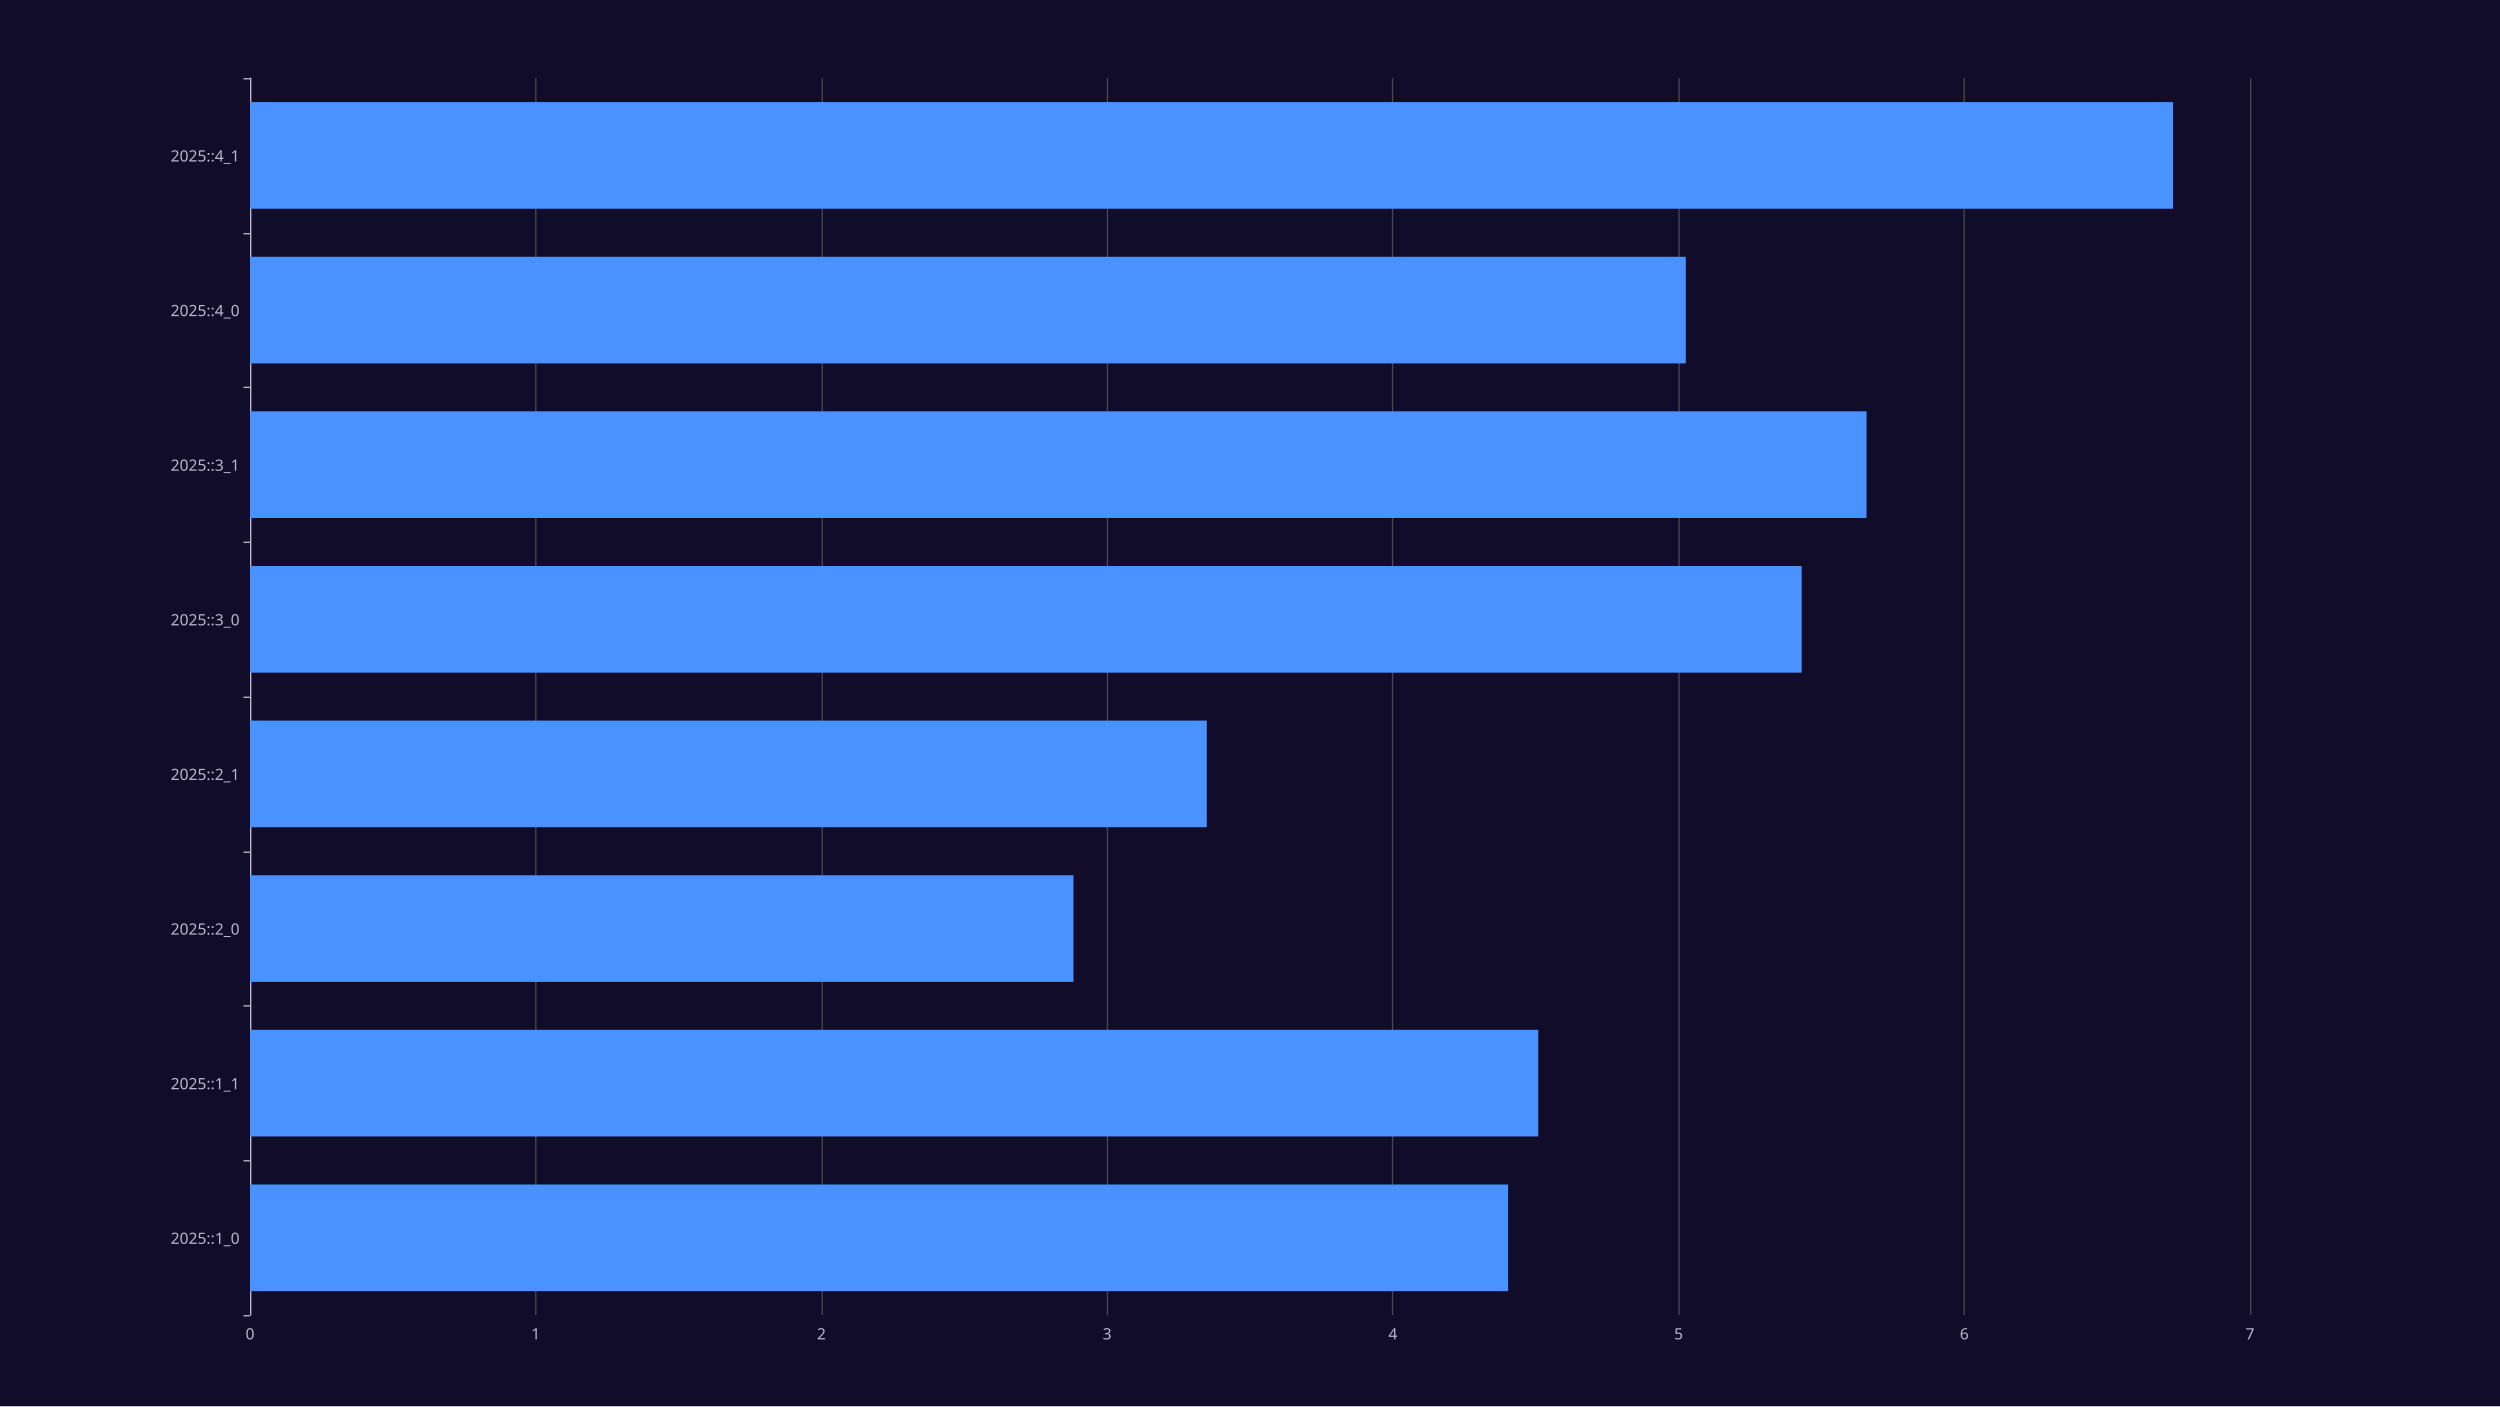
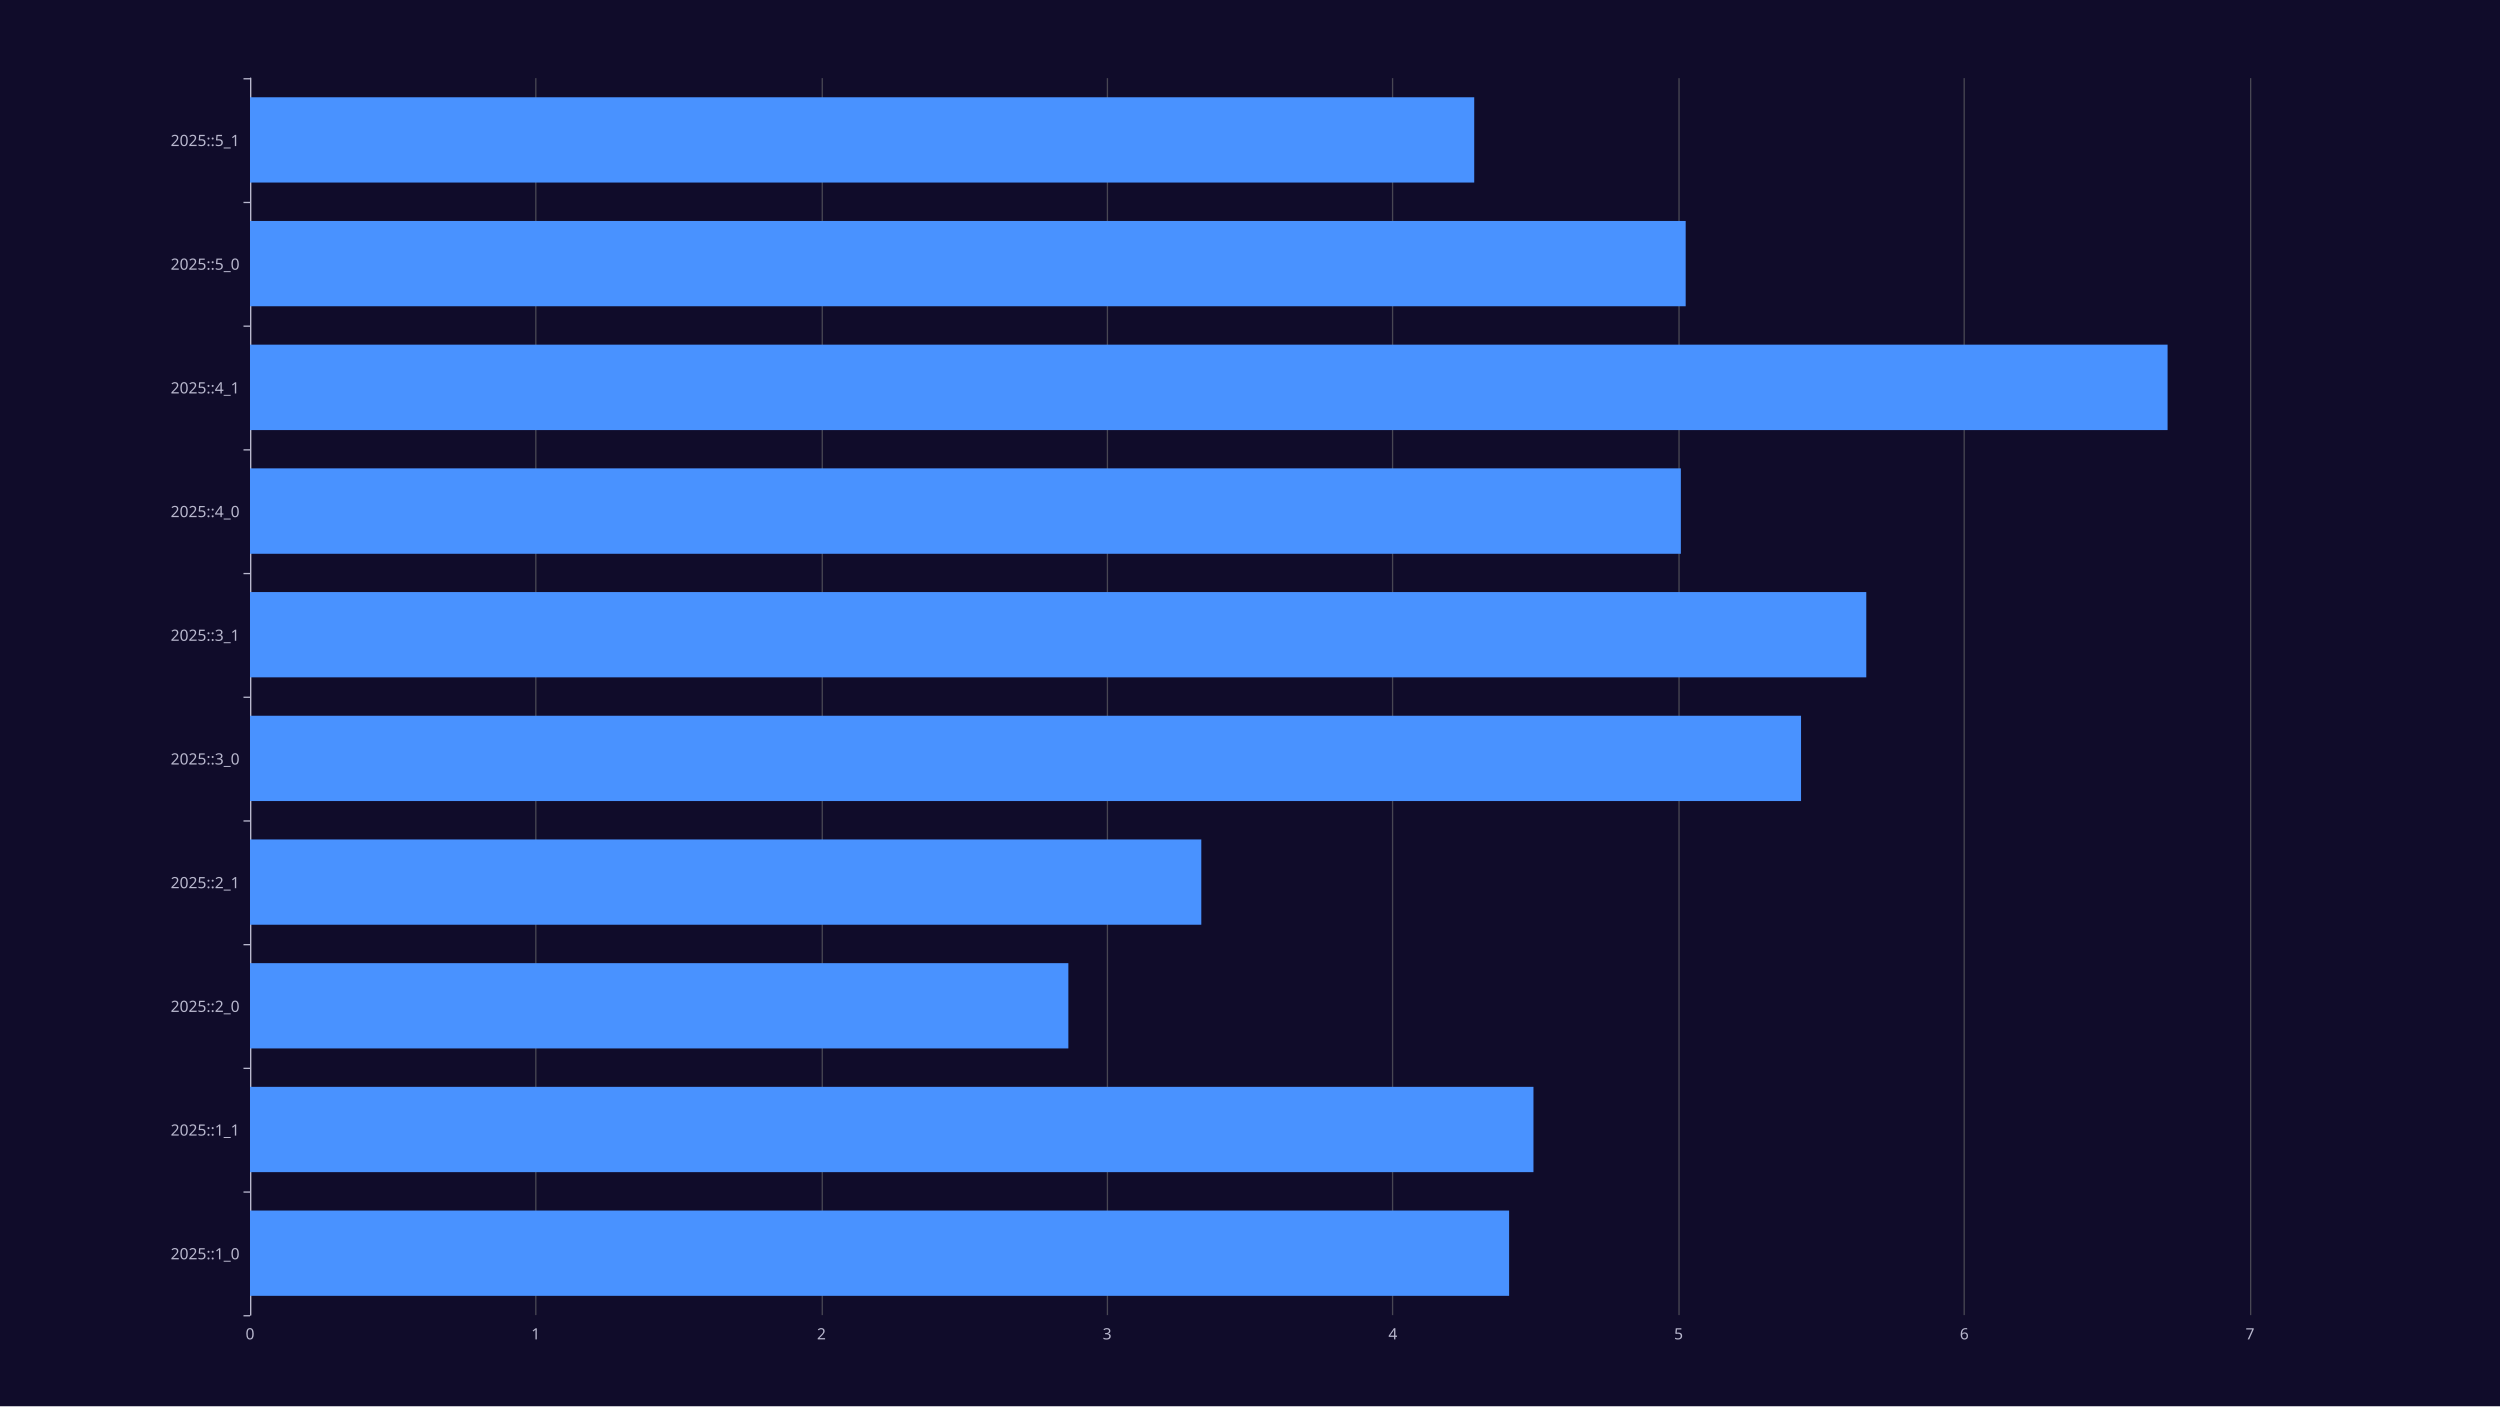
<svg xmlns="http://www.w3.org/2000/svg" width="1920" height="1080" version="1.1" baseProfile="full" viewBox="0 0 1920 1080">
  <rect width="1920" height="1080" x="0" y="0" fill="#100C2A" />
  <path d="M192.5 60L192.5 1010" fill="transparent" stroke="#484753" class="zr0-cls-0" />
  <path d="M411.5 60L411.5 1010" fill="transparent" stroke="#484753" class="zr0-cls-0" />
  <path d="M631.5 60L631.5 1010" fill="transparent" stroke="#484753" class="zr0-cls-0" />
  <path d="M850.5 60L850.5 1010" fill="transparent" stroke="#484753" class="zr0-cls-0" />
  <path d="M1069.5 60L1069.5 1010" fill="transparent" stroke="#484753" class="zr0-cls-0" />
  <path d="M1289.5 60L1289.5 1010" fill="transparent" stroke="#484753" class="zr0-cls-0" />
  <path d="M1508.5 60L1508.5 1010" fill="transparent" stroke="#484753" class="zr0-cls-0" />
  <path d="M1728.5 60L1728.5 1010" fill="transparent" stroke="#484753" class="zr0-cls-0" />
  <path d="M192.5 1010L192.5 60" fill="transparent" stroke="#B9B8CE" stroke-linecap="round" class="zr0-cls-0" />
  <path d="M192 1010.5L187 1010.5" fill="transparent" stroke="#B9B8CE" class="zr0-cls-0" />
-   <path d="M192 891.5L187 891.5" fill="transparent" stroke="#B9B8CE" class="zr0-cls-0" />
-   <path d="M192 772.5L187 772.5" fill="transparent" stroke="#B9B8CE" class="zr0-cls-0" />
-   <path d="M192 654.5L187 654.5" fill="transparent" stroke="#B9B8CE" class="zr0-cls-0" />
+   <path d="M192 915.5L187 915.5" fill="transparent" stroke="#B9B8CE" class="zr0-cls-0" />
+   <path d="M192 820.5L187 820.5" fill="transparent" stroke="#B9B8CE" class="zr0-cls-0" />
+   <path d="M192 725.5L187 725.5" fill="transparent" stroke="#B9B8CE" class="zr0-cls-0" />
+   <path d="M192 630.5L187 630.5" fill="transparent" stroke="#B9B8CE" class="zr0-cls-0" />
  <path d="M192 535.5L187 535.5" fill="transparent" stroke="#B9B8CE" class="zr0-cls-0" />
-   <path d="M192 416.5L187 416.5" fill="transparent" stroke="#B9B8CE" class="zr0-cls-0" />
-   <path d="M192 297.5L187 297.5" fill="transparent" stroke="#B9B8CE" class="zr0-cls-0" />
-   <path d="M192 179.5L187 179.5" fill="transparent" stroke="#B9B8CE" class="zr0-cls-0" />
+   <path d="M192 440.5L187 440.5" fill="transparent" stroke="#B9B8CE" class="zr0-cls-0" />
+   <path d="M192 345.5L187 345.5" fill="transparent" stroke="#B9B8CE" class="zr0-cls-0" />
+   <path d="M192 250.5L187 250.5" fill="transparent" stroke="#B9B8CE" class="zr0-cls-0" />
+   <path d="M192 155.5L187 155.5" fill="transparent" stroke="#B9B8CE" class="zr0-cls-0" />
  <path d="M192 60.5L187 60.5" fill="transparent" stroke="#B9B8CE" class="zr0-cls-0" />
-   <text dominant-baseline="central" text-anchor="end" style="font-size:12px;font-family:sans-serif;" transform="translate(184 950.625)" fill="#B9B8CE">2025::1_0</text>
-   <text dominant-baseline="central" text-anchor="end" style="font-size:12px;font-family:sans-serif;" transform="translate(184 831.875)" fill="#B9B8CE">2025::1_1</text>
-   <text dominant-baseline="central" text-anchor="end" style="font-size:12px;font-family:sans-serif;" transform="translate(184 713.125)" fill="#B9B8CE">2025::2_0</text>
-   <text dominant-baseline="central" text-anchor="end" style="font-size:12px;font-family:sans-serif;" transform="translate(184 594.375)" fill="#B9B8CE">2025::2_1</text>
-   <text dominant-baseline="central" text-anchor="end" style="font-size:12px;font-family:sans-serif;" transform="translate(184 475.625)" fill="#B9B8CE">2025::3_0</text>
-   <text dominant-baseline="central" text-anchor="end" style="font-size:12px;font-family:sans-serif;" transform="translate(184 356.875)" fill="#B9B8CE">2025::3_1</text>
-   <text dominant-baseline="central" text-anchor="end" style="font-size:12px;font-family:sans-serif;" transform="translate(184 238.125)" fill="#B9B8CE">2025::4_0</text>
-   <text dominant-baseline="central" text-anchor="end" style="font-size:12px;font-family:sans-serif;" transform="translate(184 119.375)" fill="#B9B8CE">2025::4_1</text>
+   <text dominant-baseline="central" text-anchor="end" style="font-size:12px;font-family:sans-serif;" transform="translate(184 962.5)" fill="#B9B8CE">2025::1_0</text>
+   <text dominant-baseline="central" text-anchor="end" style="font-size:12px;font-family:sans-serif;" transform="translate(184 867.5)" fill="#B9B8CE">2025::1_1</text>
+   <text dominant-baseline="central" text-anchor="end" style="font-size:12px;font-family:sans-serif;" transform="translate(184 772.5)" fill="#B9B8CE">2025::2_0</text>
+   <text dominant-baseline="central" text-anchor="end" style="font-size:12px;font-family:sans-serif;" transform="translate(184 677.5)" fill="#B9B8CE">2025::2_1</text>
+   <text dominant-baseline="central" text-anchor="end" style="font-size:12px;font-family:sans-serif;" transform="translate(184 582.5)" fill="#B9B8CE">2025::3_0</text>
+   <text dominant-baseline="central" text-anchor="end" style="font-size:12px;font-family:sans-serif;" transform="translate(184 487.5)" fill="#B9B8CE">2025::3_1</text>
+   <text dominant-baseline="central" text-anchor="end" style="font-size:12px;font-family:sans-serif;" transform="translate(184 392.5)" fill="#B9B8CE">2025::4_0</text>
+   <text dominant-baseline="central" text-anchor="end" style="font-size:12px;font-family:sans-serif;" transform="translate(184 297.5)" fill="#B9B8CE">2025::4_1</text>
+   <text dominant-baseline="central" text-anchor="end" style="font-size:12px;font-family:sans-serif;" transform="translate(184 202.5)" fill="#B9B8CE">2025::5_0</text>
+   <text dominant-baseline="central" text-anchor="end" style="font-size:12px;font-family:sans-serif;" transform="translate(184 107.5)" fill="#B9B8CE">2025::5_1</text>
  <text dominant-baseline="central" text-anchor="middle" style="font-size:12px;font-family:sans-serif;" y="6" transform="translate(192 1018)" fill="#B9B8CE">0</text>
  <text dominant-baseline="central" text-anchor="middle" style="font-size:12px;font-family:sans-serif;" y="6" transform="translate(411.4286 1018)" fill="#B9B8CE">1</text>
  <text dominant-baseline="central" text-anchor="middle" style="font-size:12px;font-family:sans-serif;" y="6" transform="translate(630.8571 1018)" fill="#B9B8CE">2</text>
  <text dominant-baseline="central" text-anchor="middle" style="font-size:12px;font-family:sans-serif;" y="6" transform="translate(850.2857 1018)" fill="#B9B8CE">3</text>
  <text dominant-baseline="central" text-anchor="middle" style="font-size:12px;font-family:sans-serif;" y="6" transform="translate(1069.714 1018)" fill="#B9B8CE">4</text>
  <text dominant-baseline="central" text-anchor="middle" style="font-size:12px;font-family:sans-serif;" y="6" transform="translate(1289.143 1018)" fill="#B9B8CE">5</text>
  <text dominant-baseline="central" text-anchor="middle" style="font-size:12px;font-family:sans-serif;" y="6" transform="translate(1508.571 1018)" fill="#B9B8CE">6</text>
  <text dominant-baseline="central" text-anchor="middle" style="font-size:12px;font-family:sans-serif;" y="6" transform="translate(1728 1018)" fill="#B9B8CE">7</text>
-   <path d="M192 909.7l966.2 0l0 81.9l-966.2 0Z" fill="#4992ff" ecmeta_series_index="0" ecmeta_data_index="0" ecmeta_ssr_type="chart" class="zr0-cls-1" />
-   <path d="M192 790.9l989.4 0l0 81.9l-989.4 0Z" fill="#4992ff" ecmeta_series_index="0" ecmeta_data_index="1" ecmeta_ssr_type="chart" class="zr0-cls-1" />
-   <path d="M192 672.2l632.4 0l0 81.9l-632.4 0Z" fill="#4992ff" ecmeta_series_index="0" ecmeta_data_index="2" ecmeta_ssr_type="chart" class="zr0-cls-1" />
-   <path d="M192 553.4l734.8 0l0 81.9l-734.8 0Z" fill="#4992ff" ecmeta_series_index="0" ecmeta_data_index="3" ecmeta_ssr_type="chart" class="zr0-cls-1" />
-   <path d="M192 434.7l1191.7 0l0 81.9l-1191.7 0Z" fill="#4992ff" ecmeta_series_index="0" ecmeta_data_index="4" ecmeta_ssr_type="chart" class="zr0-cls-1" />
-   <path d="M192 315.9l1241.5 0l0 81.9l-1241.5 0Z" fill="#4992ff" ecmeta_series_index="0" ecmeta_data_index="5" ecmeta_ssr_type="chart" class="zr0-cls-1" />
-   <path d="M192 197.2l1102.7 0l0 81.9l-1102.7 0Z" fill="#4992ff" ecmeta_series_index="0" ecmeta_data_index="6" ecmeta_ssr_type="chart" class="zr0-cls-1" />
-   <path d="M192 78.4l1476.9 0l0 81.9l-1476.9 0Z" fill="#4992ff" ecmeta_series_index="0" ecmeta_data_index="7" ecmeta_ssr_type="chart" class="zr0-cls-1" />
+   <path d="M192 929.7l967 0l0 65.5l-967 0Z" fill="#4992ff" ecmeta_series_index="0" ecmeta_data_index="0" ecmeta_ssr_type="chart" class="zr0-cls-1" />
+   <path d="M192 834.7l985.7 0l0 65.5l-985.7 0Z" fill="#4992ff" ecmeta_series_index="0" ecmeta_data_index="1" ecmeta_ssr_type="chart" class="zr0-cls-1" />
+   <path d="M192 739.7l628.5 0l0 65.5l-628.5 0Z" fill="#4992ff" ecmeta_series_index="0" ecmeta_data_index="2" ecmeta_ssr_type="chart" class="zr0-cls-1" />
+   <path d="M192 644.7l730.6 0l0 65.5l-730.6 0Z" fill="#4992ff" ecmeta_series_index="0" ecmeta_data_index="3" ecmeta_ssr_type="chart" class="zr0-cls-1" />
+   <path d="M192 549.7l1191.2 0l0 65.5l-1191.2 0Z" fill="#4992ff" ecmeta_series_index="0" ecmeta_data_index="4" ecmeta_ssr_type="chart" class="zr0-cls-1" />
+   <path d="M192 454.7l1241.3 0l0 65.5l-1241.3 0Z" fill="#4992ff" ecmeta_series_index="0" ecmeta_data_index="5" ecmeta_ssr_type="chart" class="zr0-cls-1" />
+   <path d="M192 359.7l1098.9 0l0 65.6l-1098.9 0Z" fill="#4992ff" ecmeta_series_index="0" ecmeta_data_index="6" ecmeta_ssr_type="chart" class="zr0-cls-1" />
+   <path d="M192 264.7l1472.7 0l0 65.6l-1472.7 0Z" fill="#4992ff" ecmeta_series_index="0" ecmeta_data_index="7" ecmeta_ssr_type="chart" class="zr0-cls-1" />
+   <path d="M192 169.7l1102.6 0l0 65.5l-1102.6 0Z" fill="#4992ff" ecmeta_series_index="0" ecmeta_data_index="8" ecmeta_ssr_type="chart" class="zr0-cls-1" />
+   <path d="M192 74.7l940.2 0l0 65.5l-940.2 0Z" fill="#4992ff" ecmeta_series_index="0" ecmeta_data_index="9" ecmeta_ssr_type="chart" class="zr0-cls-1" />
  <style>
.zr0-cls-0:hover {
pointer-events:none;
}
.zr0-cls-1:hover {
cursor:pointer;
fill:rgba(80,160,255,1);
}



</style>
</svg>
